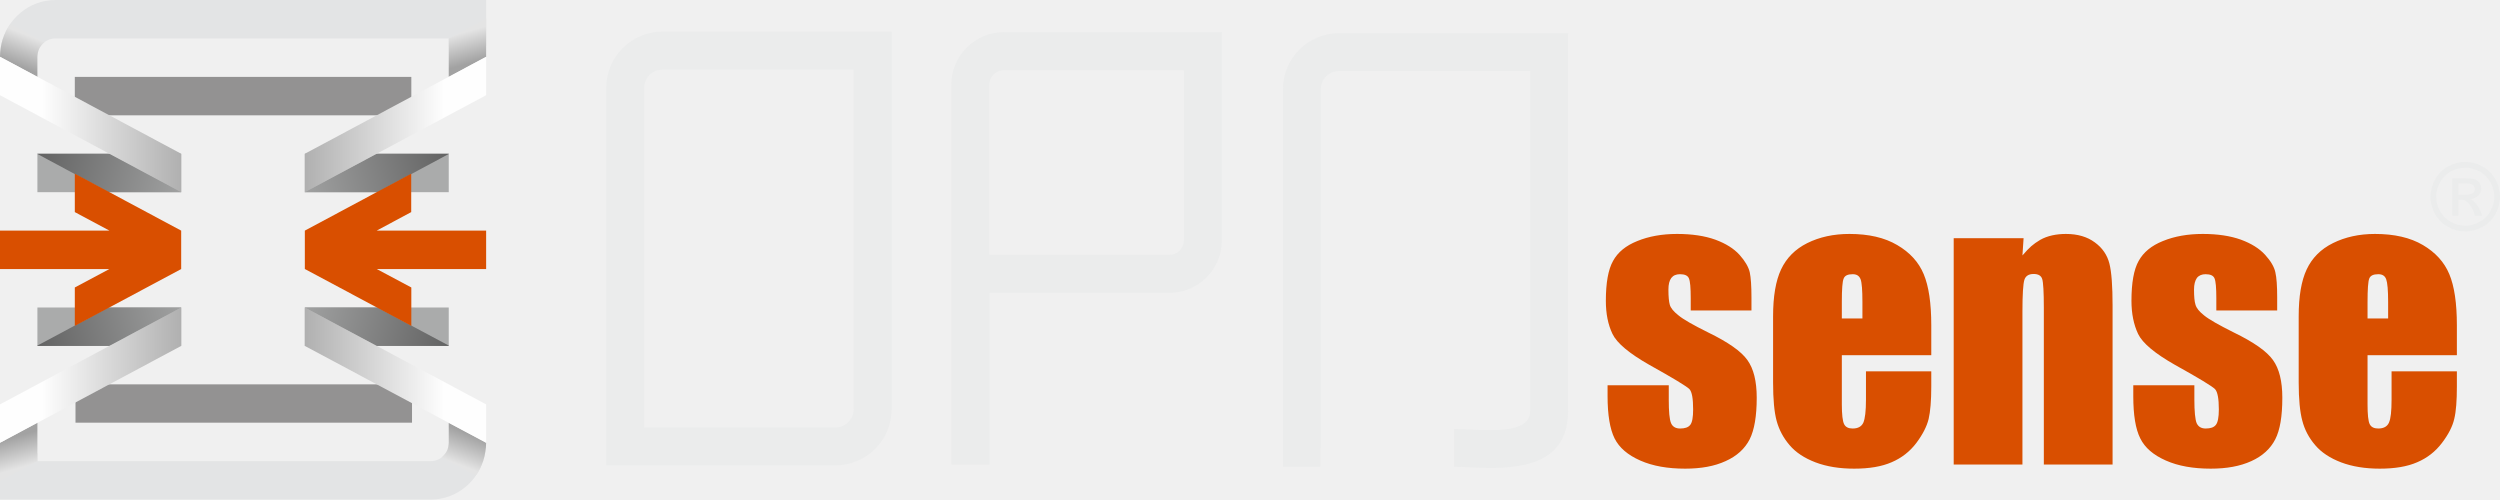
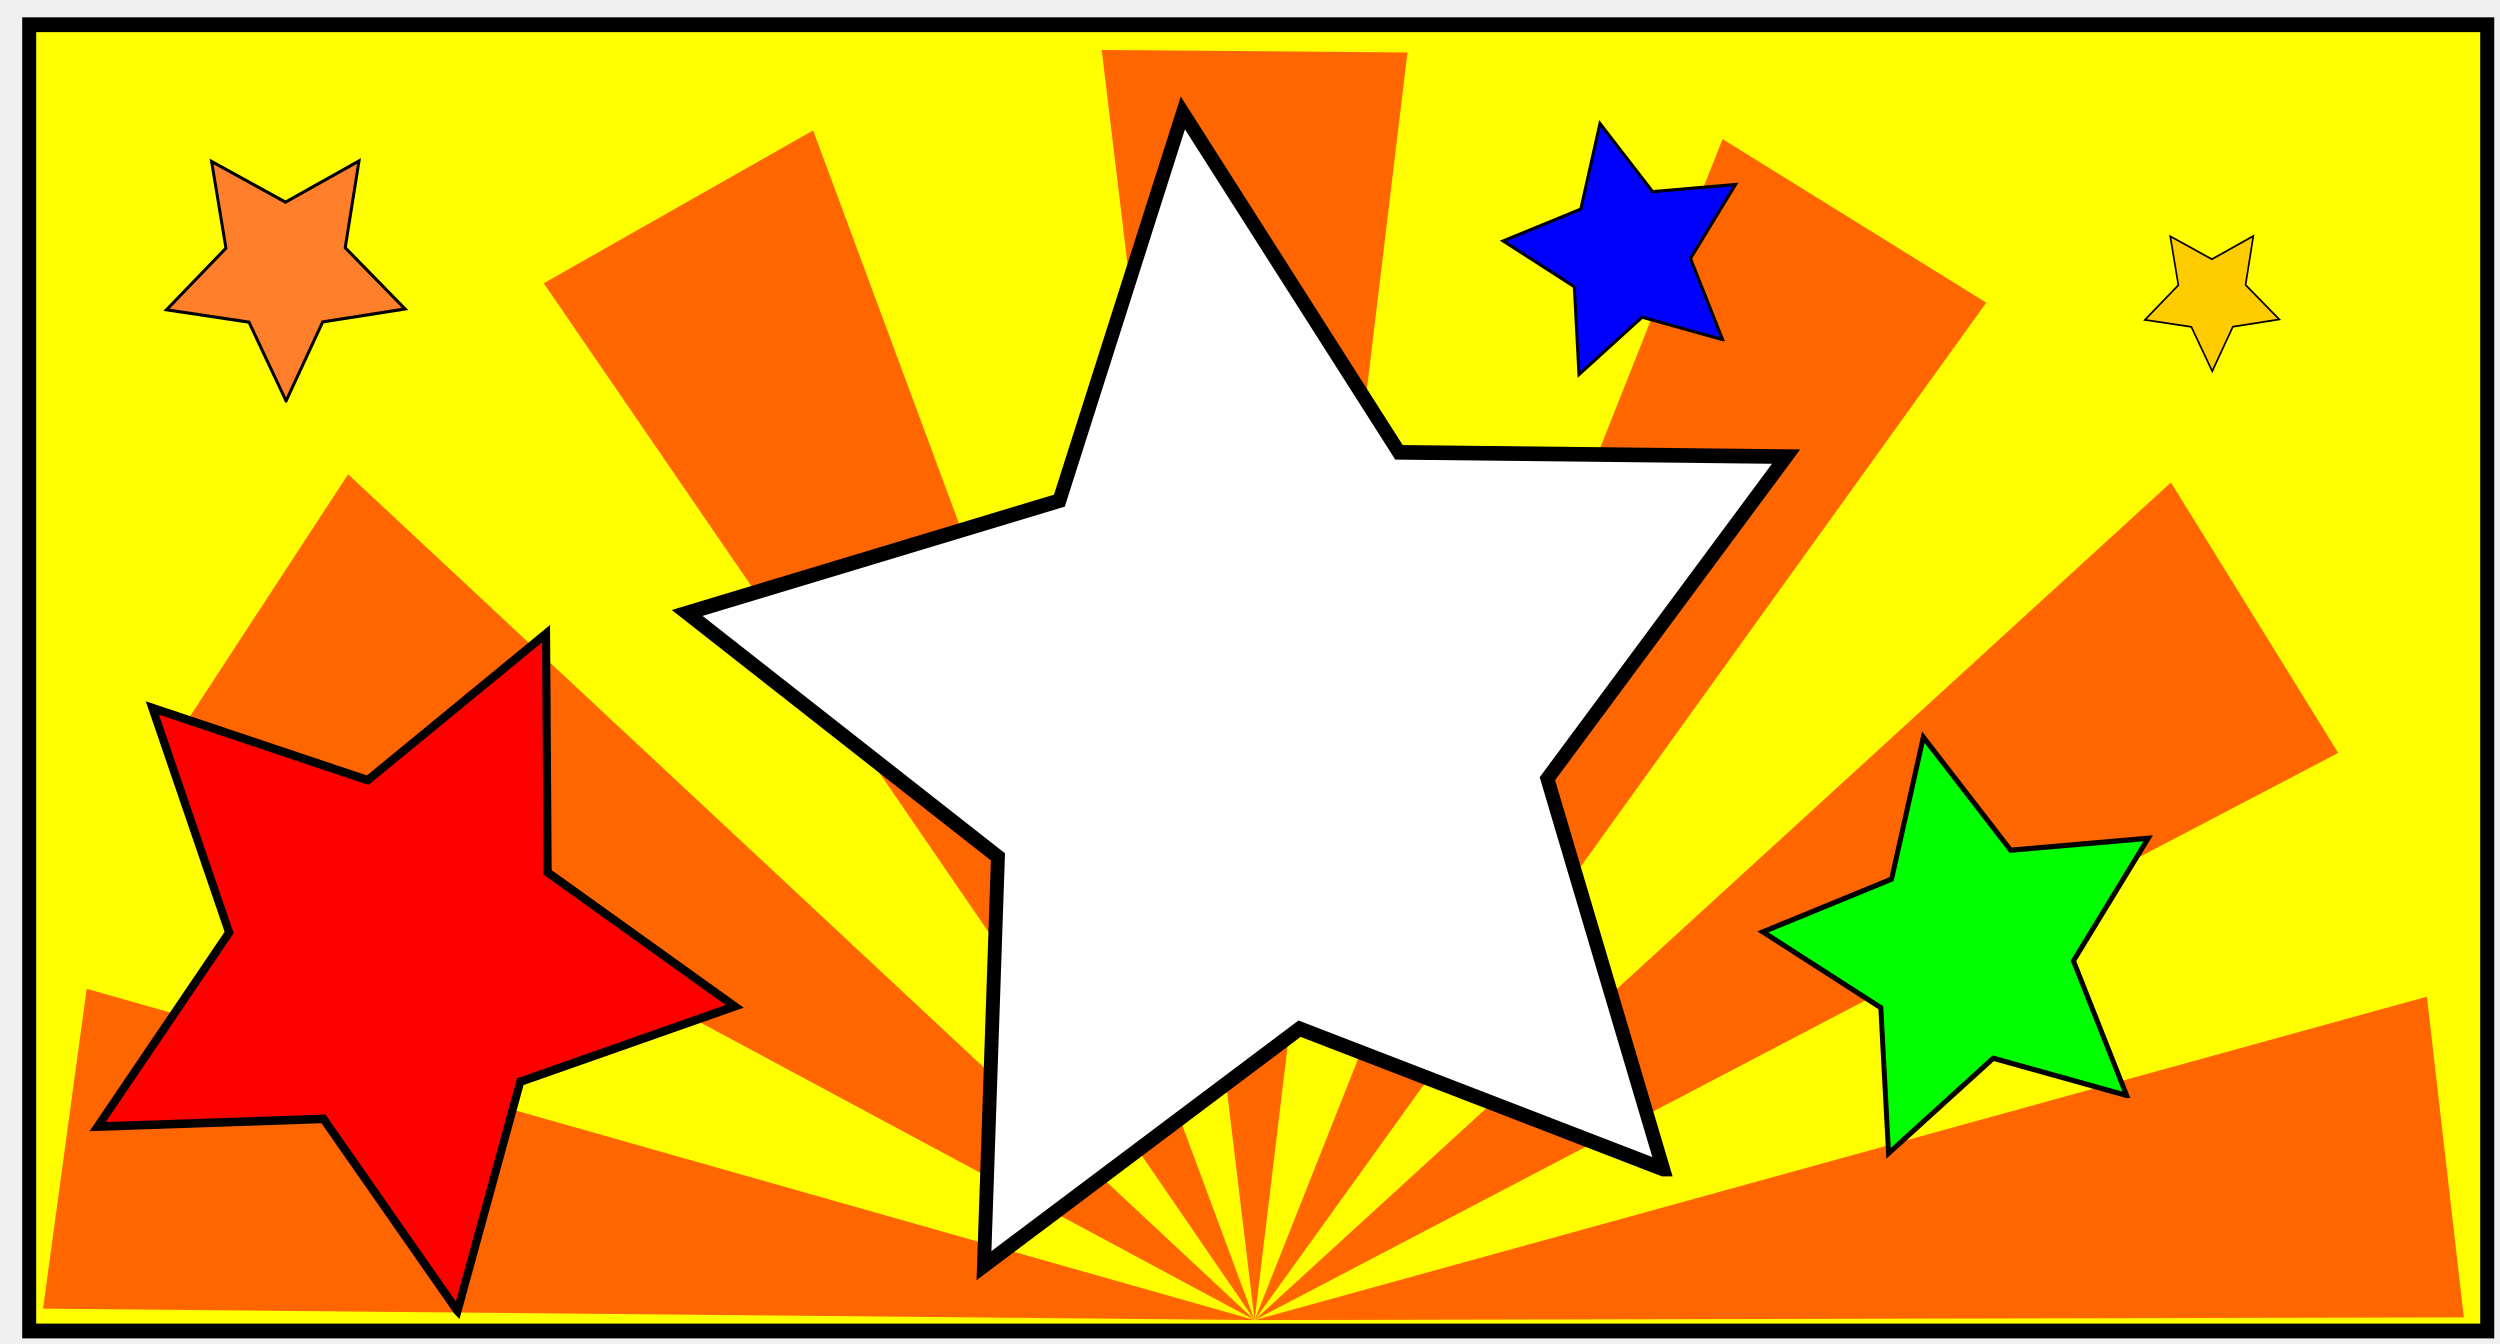
- <svg xmlns="http://www.w3.org/2000/svg" xmlns:xlink="http://www.w3.org/1999/xlink" xml:space="preserve" width="171.889mm" height="34.348mm" version="1.1" style="shape-rendering:geometricPrecision; text-rendering:geometricPrecision; image-rendering:optimizeQuality; fill-rule:evenodd; clip-rule:evenodd" viewBox="0 0 21856 4367">
-   <defs>
-     <style type="text/css">
-    
-     .fil0 {fill:#EBECEC;fill-rule:nonzero}
-     .fil2 {fill:#E3E4E5;fill-rule:nonzero}
-     .fil8 {fill:#AAABAB;fill-rule:nonzero}
-     .fil5 {fill:#939292;fill-rule:nonzero}
-     .fil1 {fill:#D94F00;fill-rule:nonzero}
-     .fil11 {fill:url(#id0);fill-rule:nonzero}
-     .fil7 {fill:url(#id1);fill-rule:nonzero}
-     .fil10 {fill:url(#id2);fill-rule:nonzero}
-     .fil15 {fill:url(#id3);fill-rule:nonzero}
-     .fil14 {fill:url(#id4);fill-rule:nonzero}
-     .fil16 {fill:url(#id5);fill-rule:nonzero}
-     .fil9 {fill:url(#id6);fill-rule:nonzero}
-     .fil12 {fill:url(#id7);fill-rule:nonzero}
-     .fil13 {fill:url(#id8);fill-rule:nonzero}
-     .fil3 {fill:url(#id9);fill-rule:nonzero}
-     .fil4 {fill:url(#id10);fill-rule:nonzero}
-     .fil6 {fill:url(#id11);fill-rule:nonzero}
-    
-   </style>
-     <linearGradient id="id0" gradientUnits="userSpaceOnUse" x1="2258.18" y1="2586.09" x2="4329.89" y2="3125.08">
-       <stop offset="0" style="stop-opacity:1; stop-color:#AAABAB" />
-       <stop offset="0.102" style="stop-opacity:1; stop-color:#AAABAB" />
-       <stop offset="1" style="stop-opacity:1; stop-color:#4E4E4E" />
-     </linearGradient>
-     <linearGradient id="id1" gradientUnits="userSpaceOnUse" x1="4003.85" y1="4057.41" x2="4106.63" y2="3796.38">
-       <stop offset="0" style="stop-opacity:1; stop-color:#E4E4E4" />
-       <stop offset="1" style="stop-opacity:1; stop-color:#A2A2A2" />
-     </linearGradient>
-     <linearGradient id="id2" gradientUnits="userSpaceOnUse" xlink:href="#id0" x1="2258.16" y1="1781.29" x2="4329.9" y2="1242.3">
-   </linearGradient>
-     <linearGradient id="id3" gradientUnits="userSpaceOnUse" x1="4249.51" y1="3279.41" x2="2665.39" y2="3279.41">
-       <stop offset="0" style="stop-opacity:1; stop-color:#FEFEFE" />
-       <stop offset="0.231" style="stop-opacity:1; stop-color:#FEFEFE" />
-       <stop offset="1" style="stop-opacity:1; stop-color:#B0B0B0" />
-     </linearGradient>
-     <linearGradient id="id4" gradientUnits="userSpaceOnUse" xlink:href="#id3" x1="4249.51" y1="1087.97" x2="2665.39" y2="1087.97">
-   </linearGradient>
-     <linearGradient id="id5" gradientUnits="userSpaceOnUse" xlink:href="#id3" x1="-0.013" y1="3279.41" x2="1584.11" y2="3279.41">
-   </linearGradient>
-     <linearGradient id="id6" gradientUnits="userSpaceOnUse" xlink:href="#id0" x1="1991.34" y1="1781.31" x2="-80.348" y2="1242.28">
-   </linearGradient>
-     <linearGradient id="id7" gradientUnits="userSpaceOnUse" xlink:href="#id0" x1="1991.33" y1="2586.07" x2="-80.335" y2="3125.09">
-   </linearGradient>
-     <linearGradient id="id8" gradientUnits="userSpaceOnUse" xlink:href="#id3" x1="-0.013" y1="1087.97" x2="1584.11" y2="1087.97">
-   </linearGradient>
-     <linearGradient id="id9" gradientUnits="userSpaceOnUse" xlink:href="#id1" x1="4048.89" y1="285.509" x2="4123.28" y2="547.495">
-   </linearGradient>
-     <linearGradient id="id10" gradientUnits="userSpaceOnUse" xlink:href="#id1" x1="245.672" y1="309.973" x2="142.882" y2="571.018">
-   </linearGradient>
-     <linearGradient id="id11" gradientUnits="userSpaceOnUse" xlink:href="#id1" x1="200.647" y1="4081.86" x2="126.237" y2="3819.93">
-   </linearGradient>
-   </defs>
-   <g id="Layer_x0020_1">
-     <g id="_1932602954816">
-       <path class="fil0" d="M7629 276l-1838 0c-270,0 -491,221 -491,491l0 3135 0 166 166 0 1838 0c270,0 491,-220 491,-490l0 -3136 0 -166 -166 0zm4077 14l0 0 1838 0 165 0 0 166 0 3135c0,432 -348,500 -681,500 -56,0 -125,-3 -189,-6 -42,-2 -80,-4 -126,-4l0 -165 0 -166c32,0 84,3 140,5 50,3 105,5 175,5 171,0 350,-23 350,-169l0 -2970 -1590 0 -82 0 -6 0 0 0 -2 0 0 0 -2 1 -1 0 -1 0 0 0 -2 0 -1 0 -1 0 -1 0 -1 0 -1 0 -1 0 0 0 -2 1 0 0 -2 0 0 0 -1 0 -1 0 -1 0 -1 1 -1 0 -1 0 -1 0 -1 0 -1 1 -1 0 -1 0 -1 0 -1 0 -1 1 0 0 -2 0 0 0 -2 1 0 0 -2 0 0 0 -2 1 -1 0 0 0 -2 1 0 0 -2 0 0 1 -2 0 0 0 -1 1 -1 0 -1 0 -1 1 -1 0 0 0 -1 1 -1 0 -1 0 -1 1 -1 0 -1 1 -1 0 0 0 -1 1 -1 0 -1 0 -1 1 0 0 -2 1 0 0 -3 2 0 0 -2 0 0 1 -1 0 -1 1 -1 0 0 0 -2 1 -1 1 0 0 -2 1 0 0 -1 1 -1 0 -1 1 0 0 -2 1 0 0 -1 1 -2 1 0 1 -1 0 -1 1 -1 0 0 1 -1 1 -1 0 0 1 -1 0 -1 1 -1 0 0 1 -1 1 -1 0 -1 1 0 0 -1 1 0 0 -1 1 -1 1 -1 1 0 0 -1 1 0 0 -2 1 0 0 -1 2 0 0 -1 1c-29,29 -47,68 -47,112l0 3136 -3 0 0 165 -163 0 -165 0 0 -165 0 -3136c0,-135 55,-258 143,-346 89,-89 212,-144 347,-144zm-1190 -9l0 0 -1741 0c-252,0 -458,206 -458,458l0 1655 0 166 0 0 0 1502 333 0 0 -1502 1574 0c253,0 458,-206 458,-458l0 -1655 0 -166 -166 0zm-1741 333l0 0 1575 0 0 1488c0,6 -1,12 -2,18l0 0 0 4 0 0 -1 2 0 0 0 2 0 1 -1 0 0 2 0 1 -1 4 0 1 -1 1 0 2 -1 1 0 1 -1 3 0 0 -1 3 0 0 -1 3 -1 0 -1 3 0 0 -1 2 1 -1 -3 4 0 1 -1 2 0 1 -1 0 0 1 -2 4 -1 0 0 1 -1 0 -1 2 0 1 -1 1 0 1 -2 2 -2 3 -1 1 -3 3 0 1 -5 5 -6 5 -2 3 -6 5 -1 0 0 1 -4 2 0 0 -1 1 -1 1 -4 2 -1 1 -1 0 0 0 -3 2 0 0 -6 3 0 0 -5 2 0 0 -3 2 0 0c-3,1 -7,3 -12,4l-3 1 0 0 -4 1 -2 0 -3 1 0 0 -4 0 0 0c-6,1 -12,1 -18,1l-1575 0 0 -1488c0,-6 1,-12 2,-18l0 -3 0 0 1 -3 1 -3 0 0 0 -3 0 -1 1 -3 3 -8 0 0 0 1 0 -1 1 -4 0 1 2 -4 0 0 2 -4 0 0 3 -6 0 -1 2 -3 0 0 0 0 1 -1 2 -4 1 -1 1 -2 0 0 2 -3 3 -3 3 -4 0 -1 3 -2 0 0 5 -6 5 -5 1 0 3 -3 1 0 3 -2 0 -1 3 -1 1 -1 3 -2 0 0 1 -1 0 0 4 -3 1 0 0 0 1 0 2 -2 1 0 4 -2 -1 0 2 -1 0 0 3 -1 0 0 3 -1 3 -1 4 -2 -1 1 5 -2 5 -1 1 -1 2 0 0 0 1 0 0 0 2 -1 0 0 2 0 0 0 4 -1c6,-1 12,-1 18,-1zm1573 1506l0 0 0 0 0 0zm0 4l0 0 0 0 0 0zm-1 2l0 0 0 0 0 0zm0 3l0 0 -1 0 1 0zm-1 2l0 0 0 1 0 -1zm-1 5l0 0 0 1 0 -1zm-1 2l0 0 0 2 0 -2zm-1 3l0 0 0 1 0 -1zm-1 4l0 0 0 0 0 0zm-1 3l0 0 0 0 0 0zm-1 3l0 0 -1 0 1 0zm-2 3l0 0 0 0 0 0zm-3 5l0 0 0 1 0 -1zm-1 3l0 0 0 1 0 -1zm-1 1l0 0 0 1 0 -1zm-2 5l0 0 -1 0 1 0zm-1 1l0 0 -1 0 1 0zm-2 2l0 0 0 1 0 -1zm-1 2l0 0 0 1 0 -1zm-4 6l0 0 -1 1 1 -1zm-4 4l0 0 0 1 0 -1zm-20 19l0 0 0 1 0 -1zm-4 3l0 0 0 0 0 0zm-1 1l0 0 -1 1 1 -1zm-5 3l0 0 -1 1 1 -1zm-2 1l0 0 0 0 0 0zm-3 2l0 0 0 0 0 0zm-11 5l0 0 0 0 0 0zm-18 7l0 0 0 0 0 0zm-9 2l0 0 0 0 0 0zm-4 0l0 0 0 0 0 0zm-1591 -1505l0 0 0 -3 0 0 0 0 0 3zm2 -9l0 0 0 0 0 0zm0 -3l0 0 0 -1 0 1zm7 -19l0 0 0 0 0 0zm5 -10l0 0 0 -1 0 1zm2 -4l0 0 0 0 0 0zm0 0l0 0 1 -1 -1 1zm3 -5l0 0 1 -1 -1 1zm2 -3l0 0 0 0 0 0zm8 -10l0 0 0 -1 0 1zm3 -3l0 0 0 0 0 0zm10 -11l0 0 1 0 -1 0zm4 -3l0 0 1 0 -1 0zm4 -2l0 0 0 -1 0 1zm7 -5l0 0 0 0 0 0zm1 -1l0 0 0 0 0 0zm4 -3l0 0 1 0 -1 0zm1 0l0 0 1 0 -1 0zm3 -2l0 0 1 0 -1 0zm6 -3l0 0 0 0 0 0zm3 -1l0 0 0 0 0 0zm19 -6l0 0 1 -1 -1 1zm3 -1l0 0 0 0 0 0zm1 0l0 0 0 0 0 0zm2 -1l0 0 0 0 0 0zm2 0l0 0 0 0 0 0zm4 -1l0 0 -2966 -7 1672 0 0 2970c0,13 -5,40 -5,40l-6 18 0 0 0 -1 0 1 -1 1 0 1 -1 3 0 0 -1 3 -1 0 -6 13 0 0 -2 3 0 0 -4 6 0 0 -4 5 0 0 -2 3 0 0 -2 3 0 0 -1 1 0 0 -2 3 0 0 -2 2 -2 2 -1 1 -1 1 0 0 -5 5 0 0 -2 2 0 0 -2 2 -3 2 0 0 -2 2 -1 1 -1 1 0 0 -3 2 0 0 -2 2 -1 0 -5 4 0 0 -5 3 0 0 -3 2 -1 0 -12 7 -4 1 -2 2 -2 0 -18 6 -1 0 1 0 0 0 -1 0 0 1c-14,3 -25,5 -40,5l-1672 0 0 -2970c0,-13 5,-40 5,-40l6 -18 0 0 0 1 0 -1 1 -2 0 -1 1 -2 0 0 1 -3 1 -1 6 -12 0 0 2 -4 0 0 4 -5 0 0 4 -5 0 -1 2 -2 0 0 2 -3 0 0 1 -1 0 -1 2 -2 0 0 2 -2 2 -3 1 0 1 -2 0 0 5 -5 0 0 2 -1 0 -1 2 -1 3 -3 0 0 2 -2 1 0 1 -1 0 0 3 -2 0 0 2 -2 1 0 5 -4 0 0 5 -4 0 0 4 -2 0 0 12 -6 4 -2 0 0 2 -1 3 -1 18 -6 0 0 -1 0 1 0 0 0 0 0c14,-3 25,-5 40,-5l2966 7zm-1306 3022l0 0 0 1 0 -1zm-1 4l0 0 0 0 0 0zm-1 3l0 0 -1 0 1 0zm-7 13l0 0 0 0 0 0zm-2 3l0 0 0 0 0 0zm-4 6l0 0 0 0 0 0zm-4 5l0 0 0 0 0 0zm-2 3l0 0 0 0 0 0zm-2 3l0 0 0 0 0 0zm-1 1l0 0 0 0 0 0zm-6 7l0 0 -1 1 1 -1zm-2 2l0 0 0 0 0 0zm-5 5l0 0 0 0 0 0zm-2 2l0 0 0 0 0 0zm-7 6l0 0 -1 1 1 -1zm-2 2l0 0 0 0 0 0zm-3 2l0 0 0 0 0 0zm-2 2l0 0 -1 0 1 0zm-6 4l0 0 0 0 0 0zm-5 3l0 0 0 0 0 0zm-3 2l0 0 -1 0 1 0zm-17 8l0 0 -23 8 0 1 0 -1 23 -8zm-1723 -3016l0 0 0 -1 0 1zm1 -3l0 0 0 0 0 0zm1 -3l0 0 1 -1 -1 1zm7 -13l0 0 0 0 0 0zm2 -4l0 0 0 0 0 0zm4 -5l0 0 0 0 0 0zm4 -5l0 0 0 -1 0 1zm2 -3l0 0 0 0 0 0zm2 -3l0 0 0 0 0 0zm1 -1l0 0 0 -1 0 1zm6 -8l0 0 1 0 -1 0zm2 -2l0 0 0 0 0 0zm5 -5l0 0 0 0 0 0zm2 -1l0 0 0 -1 0 1zm7 -7l0 0 1 0 -1 0zm2 -1l0 0 0 0 0 0zm3 -2l0 0 0 0 0 0zm2 -2l0 0 1 0 -1 0zm6 -4l0 0 0 0 0 0zm5 -4l0 0 0 0 0 0zm4 -2l0 0 0 0 0 0zm16 -8l0 0 0 0 0 0zm23 -8l0 0 0 0 0 0z" />
+ <svg xmlns="http://www.w3.org/2000/svg" id="svg2" viewBox="0 0 744.09 400" version="1.0">
+   <g id="layer1">
+     <g id="g3159" transform="matrix(.98255 0 0 1.0383 10.099 1.3095)">
+       <rect id="rect3145" style="stroke:#000000;stroke-width:4.245;fill:#ffff00" height="374.45" width="744.59" y="5.829" x="-1.429" />
+       <path id="path2160" style="fill-rule:evenodd;fill:#ff6600" d="m369.76 377.15l-46.31-364.09 92.63 0.716-46.32 363.37z" />
+       <path id="path3133" d="m369.76 377.15l-215.33-297.21 81.6-43.818 133.73 341.03z" style="fill-rule:evenodd;fill:#ff6600" />
+       <path id="path3135" style="fill-rule:evenodd;fill:#ff6600" d="m369.76 377.15l-327.21-166.23 52.626-76.23 274.58 242.46z" />
+       <path id="path3137" d="m369.76 377.15l-367-3.28 13.217-91.68 353.78 94.96z" style="fill-rule:evenodd;fill:#ff6600" />
+       <path id="path3139" style="fill-rule:evenodd;fill:#ff6600" d="m369.76 377.15l355.12-92.71 11.19 91.94-366.31 0.77z" />
+       <path id="path3141" d="m369.76 377.15l277.58-240.11 50.68 77.53-328.26 162.58z" style="fill-rule:evenodd;fill:#ff6600" />
+       <path id="path3143" style="fill-rule:evenodd;fill:#ff6600" d="m369.76 377.15l141.76-338.54 79.88 46.885-221.64 291.66z" />
+       <path id="path3147" style="stroke:#000000;stroke-width:4.2;fill:#ffffff" d="m383.2 280.15l-110.14-40.24-95.59 67.93 4.23-117.18-94.147-69.92 112.76-32.196 37.4-111.14 65.47 97.29 117.26 1.228-72.3 92.328 35.06 111.9z" transform="translate(110.32 53.707)" />
+       <path id="path3149" style="stroke:#000000;stroke-width:4.2;fill:#ff0000" transform="matrix(.48645 .32241 -.32241 .48645 32.214 114.73)" d="m383.2 280.15l-110.14-40.24-95.59 67.93 4.23-117.18-94.147-69.92 112.76-32.196 37.4-111.14 65.47 97.29 117.26 1.228-72.3 92.328 35.06 111.9z" />
+       <path id="path3151" style="stroke:#000000;stroke-width:4.2;fill:#00ff00" d="m383.2 280.15l-110.14-40.24-95.59 67.93 4.23-117.18-94.147-69.92 112.76-32.196 37.4-111.14 65.47 97.29 117.26 1.228-72.3 92.328 35.06 111.9z" transform="matrix(0.355 -.032837 .032837 0.355 488.7 225.89)" />
+       <path id="path3153" style="stroke:#000000;stroke-width:4.2;fill:#0000ff" transform="matrix(.21421 -.019814 .019814 .21421 423.91 43.682)" d="m383.2 280.15l-110.14-40.24-95.59 67.93 4.23-117.18-94.147-69.92 112.76-32.196 37.4-111.14 65.47 97.29 117.26 1.228-72.3 92.328 35.06 111.9z" />
+       <path id="path3155" style="stroke:#000000;stroke-width:4.2;fill:#ff7f2a" d="m383.2 280.15l-110.14-40.24-95.59 67.93 4.23-117.18-94.147-69.92 112.76-32.196 37.4-111.14 65.47 97.29 117.26 1.228-72.3 92.328 35.06 111.9z" transform="matrix(.15612 .14801 -.14801 .15612 58.019 13.218)" />
+       <path id="path3157" style="stroke:#000000;stroke-width:4.2;fill:#ffcc00" transform="matrix(.087973 .083403 -.083403 .087973 649.51 48.552)" d="m383.2 280.15l-110.14-40.24-95.59 67.93 4.23-117.18-94.147-69.92 112.76-32.196 37.4-111.14 65.47 97.29 117.26 1.228-72.3 92.328 35.06 111.9z" />
    </g>
-     <g id="_1932602954464">
-       <path class="fil0" d="M21552 1415c51,0 101,13 150,39 48,27 86,64 113,113 28,49 41,100 41,152 0,53 -13,103 -40,152 -27,48 -64,85 -112,112 -49,27 -99,40 -152,40 -52,0 -103,-13 -151,-40 -48,-27 -86,-64 -113,-112 -26,-49 -40,-99 -40,-152 0,-52 14,-103 41,-152 27,-49 65,-86 114,-113 48,-26 98,-39 149,-39zm0 51l0 0c-42,0 -84,11 -125,32 -40,22 -72,54 -94,94 -23,41 -35,83 -35,127 0,44 12,86 34,126 22,41 54,72 94,94 40,23 82,34 126,34 44,0 86,-11 126,-34 41,-22 72,-53 94,-94 23,-40 34,-82 34,-126 0,-44 -12,-86 -34,-127 -23,-40 -55,-72 -95,-94 -41,-21 -82,-32 -125,-32z" />
-       <path class="fil0" d="M21674 1822c-16,-29 -35,-51 -49,-64 -7,-7 -16,-14 -27,-18 28,-3 51,-13 68,-30 17,-18 26,-39 26,-63 0,-17 -5,-32 -16,-48 -10,-15 -23,-25 -41,-31 -17,-6 -45,-9 -83,-9l-113 0 0 327 53 0 0 -139 31 0c19,0 32,8 42,16 14,10 39,40 52,66 11,20 18,57 18,57l64 0c0,0 -9,-36 -25,-64zm-118 -120l0 0 -64 0 0 -99 60 0c26,0 44,2 53,6 10,4 17,9 23,17 5,8 8,16 8,26 0,15 -6,27 -17,36 -11,9 -32,14 -63,14z" />
-     </g>
-     <path class="fil1" d="M15312 2714l-531 0 0 -107c0,-92 -5,-149 -16,-174 -10,-24 -36,-36 -78,-36 -34,0 -59,11 -76,33 -17,23 -25,56 -25,101 0,61 4,105 12,133 8,29 34,60 76,93 42,35 128,84 259,149 175,85 289,165 343,241 55,76 82,186 82,330 0,161 -21,283 -62,364 -42,82 -112,146 -210,190 -98,45 -215,66 -354,66 -152,0 -284,-23 -392,-71 -109,-48 -184,-112 -225,-194 -40,-81 -61,-204 -61,-369l0 -95 535 0 0 124c0,106 6,175 20,207 13,31 40,47 79,47 43,0 72,-10 89,-32 17,-21 25,-66 25,-135 0,-94 -10,-153 -32,-177 -23,-24 -140,-95 -350,-212 -176,-100 -284,-190 -323,-271 -39,-81 -58,-177 -58,-289 0,-158 21,-275 63,-349 41,-76 112,-134 212,-174 100,-41 216,-62 347,-62 132,0 243,17 335,50 92,34 162,78 212,133 48,54 78,105 89,152 10,47 15,120 15,219l0 115zm1572 391l0 0 -782 0 0 429c0,90 7,148 20,174 13,26 38,38 75,38 46,0 77,-17 93,-51 15,-35 23,-101 23,-200l0 -249 571 0 0 134c0,123 -8,217 -23,282 -16,66 -52,136 -108,211 -57,75 -129,131 -216,168 -87,38 -196,56 -327,56 -128,0 -240,-18 -338,-55 -97,-37 -173,-87 -227,-151 -55,-64 -92,-135 -113,-212 -21,-77 -31,-189 -31,-337l0 -577c0,-173 23,-310 70,-410 47,-100 123,-177 229,-230 107,-53 229,-80 368,-80 169,0 308,32 418,97 110,64 188,149 232,255 44,105 66,254 66,446l0 262zm-602 -321l0 0 0 -144c0,-103 -5,-169 -16,-199 -12,-30 -34,-44 -69,-44 -43,0 -69,12 -79,38 -11,25 -16,93 -16,205l0 144 180 0zm1409 -702l0 0 -10 151c61,-71 92,-98 155,-136 63,-36 142,-52 225,-52 103,0 187,25 253,74 66,48 108,110 127,184 19,74 28,197 28,370l0 1388 -601 0 0 -1372c0,-136 -5,-220 -14,-249 -9,-30 -34,-45 -75,-45 -43,0 -70,17 -81,51 -11,35 -17,127 -17,276l0 1339 -601 0 0 -1979 611 0zm2217 632l0 0 -532 0 0 -107c0,-92 -5,-149 -16,-174 -10,-24 -36,-36 -78,-36 -33,0 -59,11 -76,33 -16,23 -25,56 -25,101 0,61 4,105 13,133 8,29 33,60 75,93 42,35 129,84 259,149 175,85 289,165 343,241 55,76 82,186 82,330 0,161 -20,283 -62,364 -42,82 -112,146 -209,190 -99,45 -216,66 -355,66 -152,0 -284,-23 -392,-71 -109,-48 -184,-112 -224,-194 -41,-81 -61,-204 -61,-369l0 -95 534 0 0 124c0,106 7,175 20,207 14,31 40,47 79,47 43,0 72,-10 89,-32 17,-21 26,-66 26,-135 0,-94 -11,-153 -33,-177 -23,-24 -139,-95 -350,-212 -176,-100 -284,-190 -323,-271 -38,-81 -58,-177 -58,-289 0,-158 21,-275 63,-349 42,-76 112,-134 212,-174 100,-41 216,-62 348,-62 131,0 242,17 334,50 92,34 162,78 212,133 49,54 79,105 89,152 11,47 16,120 16,219l0 115zm1571 391l0 0 -781 0 0 429c0,90 6,148 19,174 13,26 38,38 75,38 46,0 78,-17 93,-51 16,-35 23,-101 23,-200l0 -249 571 0 0 134c0,123 -7,217 -23,282 -15,66 -51,136 -108,211 -57,75 -129,131 -216,168 -87,38 -196,56 -327,56 -127,0 -240,-18 -338,-55 -97,-37 -173,-87 -227,-151 -55,-64 -92,-135 -112,-212 -21,-77 -32,-189 -32,-337l0 -577c0,-173 23,-310 70,-410 47,-100 123,-177 230,-230 107,-53 229,-80 367,-80 169,0 309,32 419,97 109,64 187,149 231,255 44,105 66,254 66,446l0 262zm-601 -321l0 0 0 -144c0,-103 -6,-169 -17,-199 -11,-30 -34,-44 -69,-44 -43,0 -69,12 -79,38 -10,25 -15,93 -15,205l0 144 180 0z" />
-     <path class="fil2" d="M4250 404l-327 0 0 -68 -3440 0c-14,0 -25,2 -39,5l0 0 0 0 -1 0 -17 6 -3 1 -2 1 -3 2 -13 7 0 0 -3 1 0 1 -6 3 0 0 -5 4 0 0 -2 2 0 0 -3 2 0 0 -2 1 0 1 -2 2 0 0 -3 2 -2 2 0 0 -2 2 0 0 -5 5 0 0 -1 2 0 0 -3 3 -2 1 1 0 -3 3 0 0 -1 1 0 1 -2 2 0 1 -2 2 0 0 -1 2 -343 0 0 -23c51,-218 243,-381 470,-381l0 0 3767 0 0 333 0 3 0 68z" />
-     <polygon class="fil3" points="3923,337 4250,161 4250,333 4250,336 4250,497 3924,672 3923,672 " />
-     <path class="fil4" d="M90 209l299 160 -3 2 0 0 -2 1 0 1 -2 2 0 0 -3 2 -2 2 0 0 -2 2 0 0 -5 5 0 0 -1 2 0 0 -3 3 -2 1 1 0 -3 3 0 0 -1 1 0 1 -2 2 0 1 -2 2 0 0 -3 5 -1 1 -3 5 0 0 -2 3 0 1 -7 12 0 1 -1 3 0 0 -1 2 -1 2 0 1 -6 19c0,-1 -5,26 -5,39l0 0 0 176 -327 -175 0 -1c0,-107 33,-206 90,-287z" />
-     <polygon class="fil5" points="3596,1008 654,1008 654,672 3596,672 " />
-     <path class="fil2" d="M0 3964l327 0 0 67 3440 0 0 0c14,0 25,-1 38,-5l1 0 0 0 0 0 18 -6 2 -1 2 -1 4 -1 12 -7 0 0 3 -2 1 0 5 -4 0 0 5 -3 0 -1 3 -2 0 0 3 -2 0 0 1 -1 0 0 3 -2 0 0 3 -3 1 -1 0 -1 2 -1 0 0 5 -5 0 -1 2 -1 0 0 2 -3 2 -2 0 0 2 -3 0 0 1 -1 0 0 2 -3 0 0 2 -3 1 0 1 -1 342 0 0 23c-51,218 -242,380 -469,380l0 0 -3767 0 0 -332 0 -4 0 -67z" />
-     <polygon class="fil6" points="327,4031 0,4206 0,4035 0,4031 0,3870 325,3695 327,3695 " />
-     <path class="fil7" d="M4160 4158l-299 -160 3 -2 0 0 1 -1 0 0 3 -2 0 0 3 -3 1 -1 0 -1 2 -1 0 0 5 -5 0 -1 2 -1 0 0 2 -3 2 -2 0 0 2 -3 0 0 1 -1 0 0 2 -3 0 0 2 -3 1 0 3 -5 0 0 4 -6 0 0 2 -3 0 0 6 -13 1 -1 1 -2 0 -1 1 -2 0 -1 1 -1 6 -19c0,0 5,-27 5,-40l0 0 0 -175 327 174 0 1c-1,107 -34,206 -90,287z" />
-     <polygon class="fil8" points="1584,1680 327,1680 327,1344 1584,1344 " />
-     <polygon class="fil9" points="949,1680 327,1346 327,1344 960,1344 1584,1678 1584,1680 " />
-     <polygon class="fil8" points="2665,1680 3923,1680 3923,1344 2665,1344 " />
-     <polygon class="fil10" points="3300,1680 3923,1346 3923,1344 3289,1344 2665,1678 2665,1680 " />
-     <polygon class="fil8" points="2665,2688 3923,2688 3923,3024 2665,3024 " />
-     <polygon class="fil11" points="3300,2688 3923,3021 3923,3024 3289,3024 2665,2689 2665,2688 " />
-     <polygon class="fil8" points="1584,2688 327,2688 327,3024 1584,3024 " />
-     <polygon class="fil12" points="949,2688 327,3021 327,3024 960,3024 1584,2689 1584,2688 " />
-     <polygon class="fil13" points="1584,1680 0,832 0,496 1584,1344 " />
-     <polygon class="fil14" points="2665,1680 4250,832 4250,496 2665,1344 " />
-     <polygon class="fil5" points="3602,3695 660,3695 660,3360 3602,3360 " />
-     <polygon class="fil15" points="2665,2688 4250,3535 4250,3871 2665,3024 " />
-     <polygon class="fil16" points="1584,2688 0,3535 0,3871 1584,3024 " />
-     <polygon class="fil1" points="4250,2016 3293,2016 3595,1854 3595,1518 2665,2016 2665,2016 2665,2016 2665,2351 2665,2352 2665,2352 2666,2352 3596,2849 3596,2513 3294,2352 4250,2352 " />
-     <polygon class="fil1" points="654,1518 654,1854 957,2016 0,2016 0,2352 956,2352 654,2513 654,2849 1584,2352 1584,2352 1584,2352 1584,2351 1584,2016 1584,2016 1584,2016 " />
  </g>
</svg>
